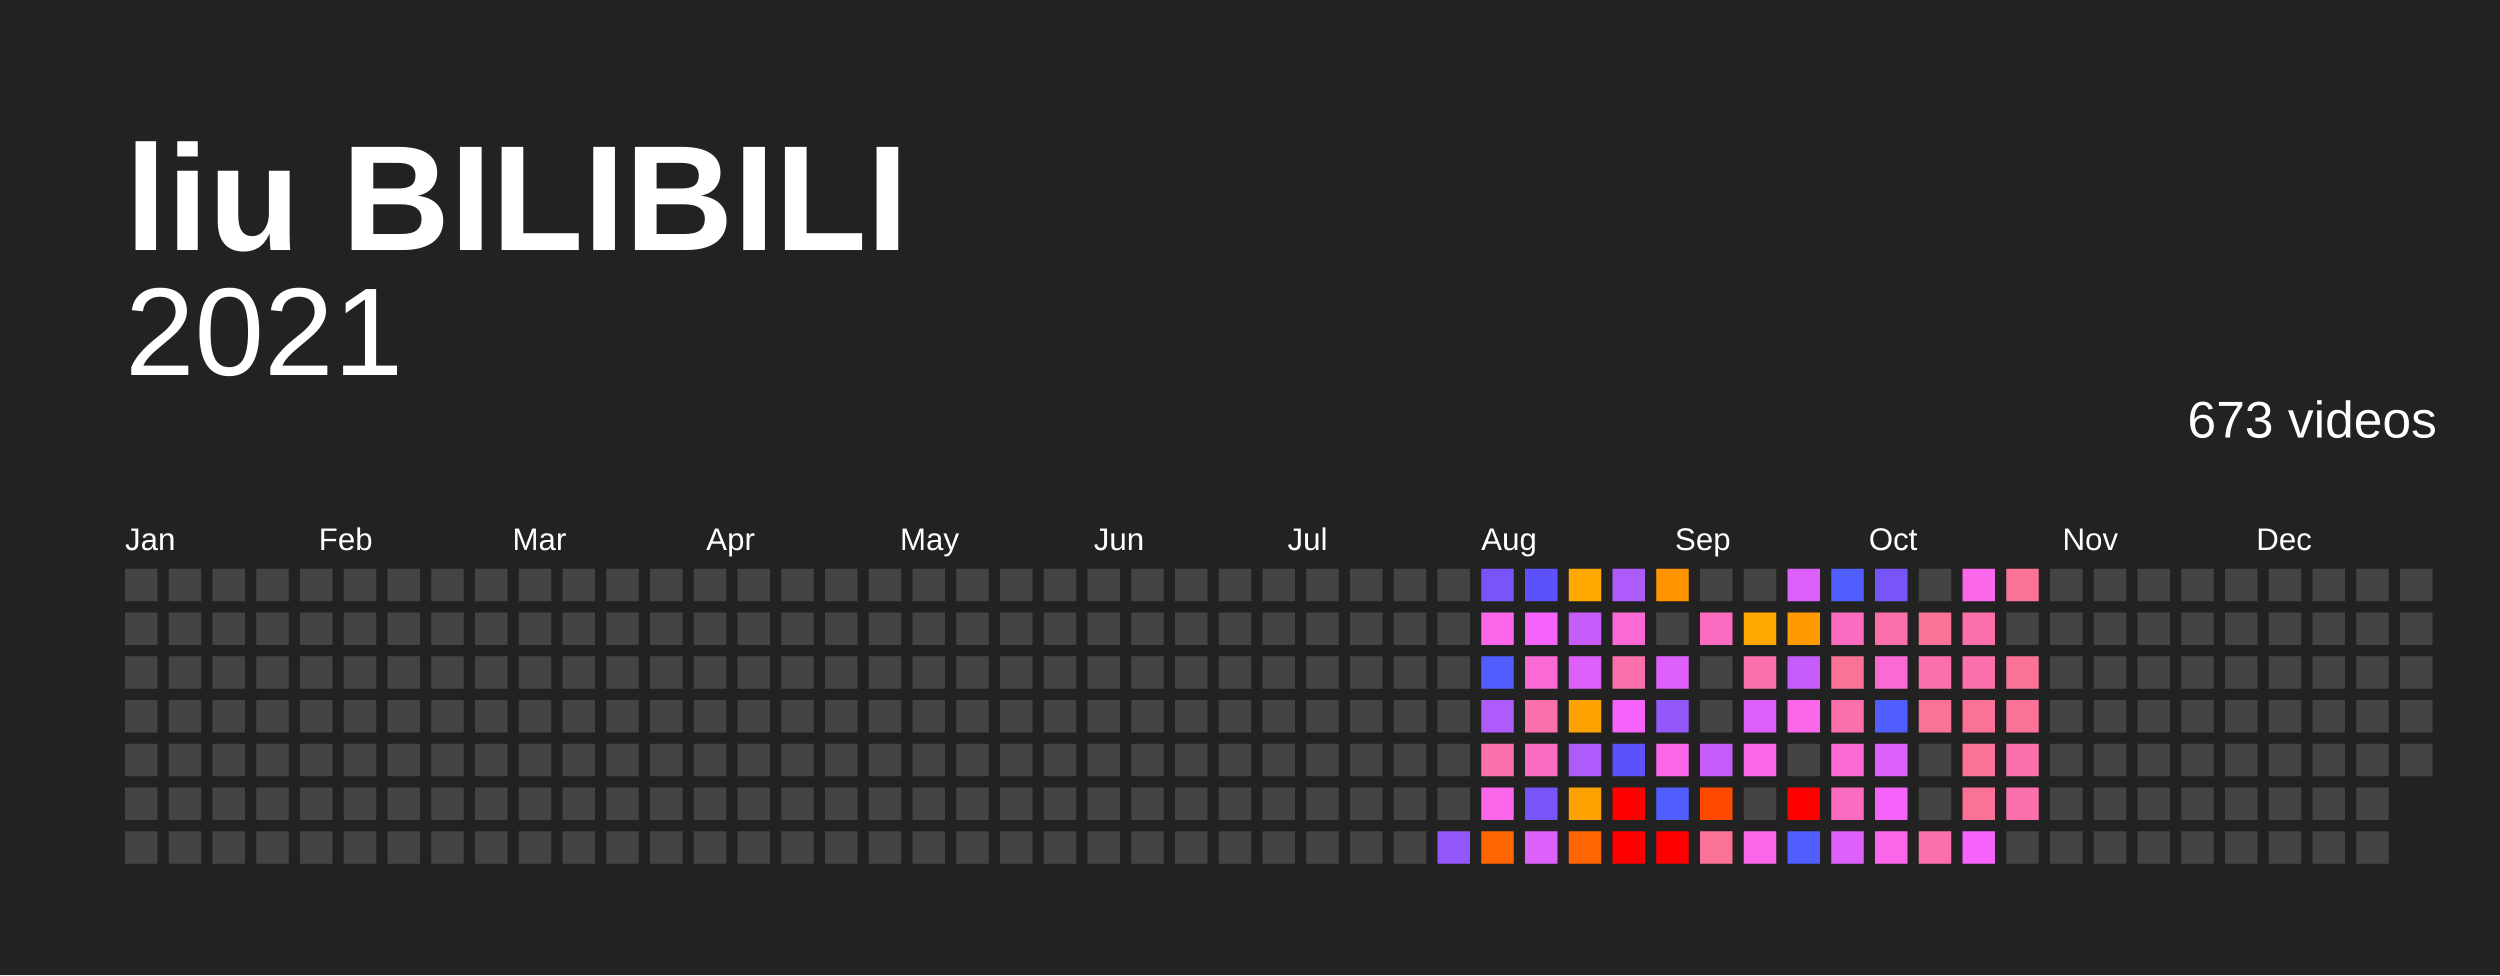
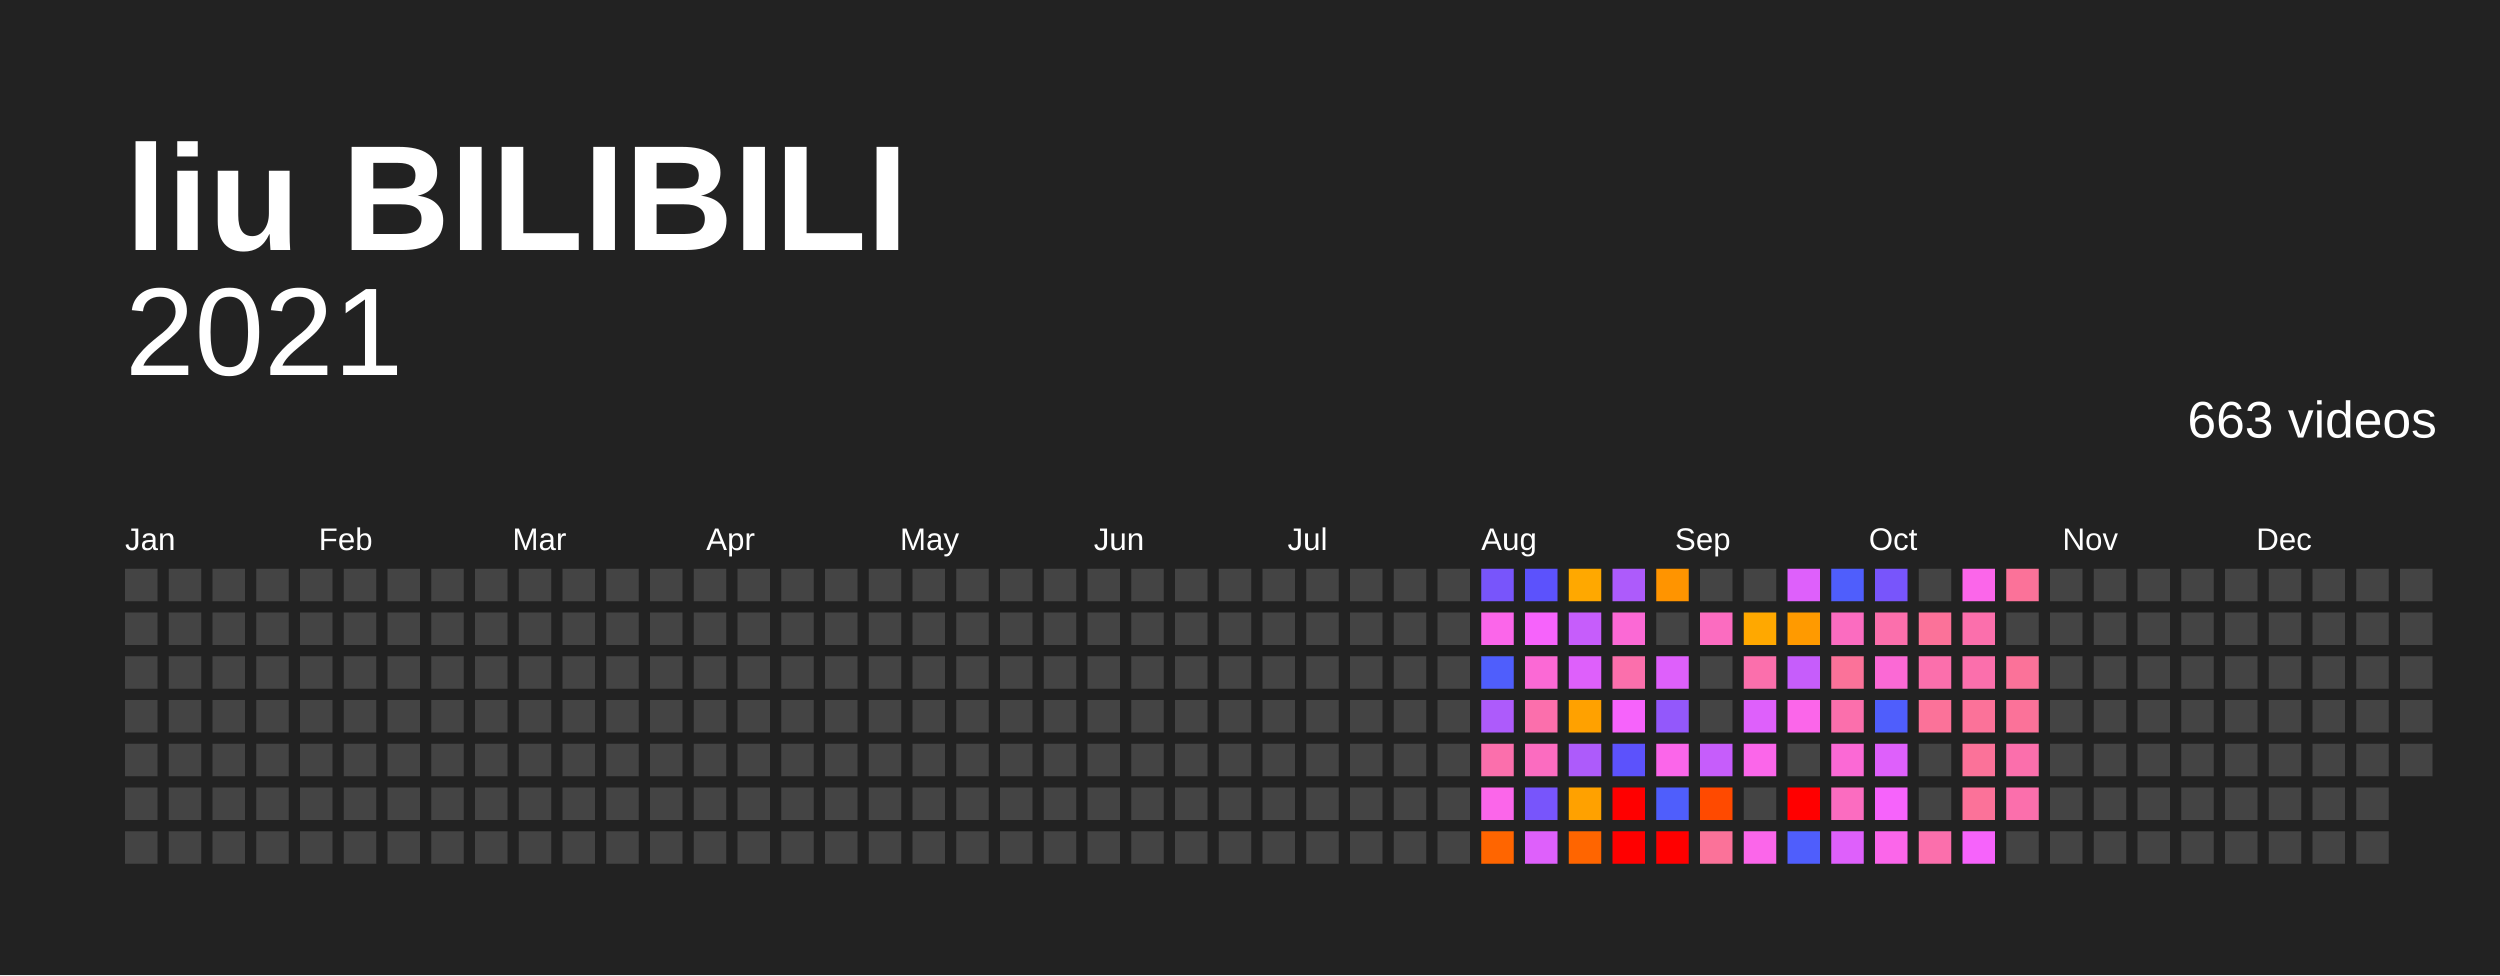
<svg xmlns="http://www.w3.org/2000/svg" baseProfile="full" height="78mm" version="1.1" viewBox="0,0,200,78" width="200mm">
  <defs />
  <rect fill="#222222" height="78" width="200" x="0" y="0" />
  <text fill="#FFFFFF" style="font-size:12px; font-family:Arial; font-weight:bold;" x="10" y="20">liu BILIBILI</text>
  <text alignment-baseline="hanging" fill="#FFFFFF" style="font-size:10.0px; font-family:Arial;" x="10" y="30">2021</text>
-   <text alignment-baseline="hanging" fill="#FFFFFF" style="font-size:4.125px; font-family:Arial;" x="175" y="35">673 videos</text>
+   <text alignment-baseline="hanging" fill="#FFFFFF" style="font-size:4.125px; font-family:Arial;" x="175" y="35">663 videos</text>
  <text fill="#FFFFFF" style="font-size:2.5px; font-family:Arial" x="10.0" y="44">Jan</text>
  <text fill="#FFFFFF" style="font-size:2.5px; font-family:Arial" x="25.5" y="44">Feb</text>
  <text fill="#FFFFFF" style="font-size:2.5px; font-family:Arial" x="41.0" y="44">Mar</text>
  <text fill="#FFFFFF" style="font-size:2.5px; font-family:Arial" x="56.5" y="44">Apr</text>
  <text fill="#FFFFFF" style="font-size:2.5px; font-family:Arial" x="72.0" y="44">May</text>
  <text fill="#FFFFFF" style="font-size:2.5px; font-family:Arial" x="87.5" y="44">Jun</text>
  <text fill="#FFFFFF" style="font-size:2.5px; font-family:Arial" x="103.0" y="44">Jul</text>
  <text fill="#FFFFFF" style="font-size:2.5px; font-family:Arial" x="118.5" y="44">Aug</text>
  <text fill="#FFFFFF" style="font-size:2.5px; font-family:Arial" x="134.0" y="44">Sep</text>
  <text fill="#FFFFFF" style="font-size:2.5px; font-family:Arial" x="149.5" y="44">Oct</text>
  <text fill="#FFFFFF" style="font-size:2.5px; font-family:Arial" x="165.0" y="44">Nov</text>
  <text fill="#FFFFFF" style="font-size:2.5px; font-family:Arial" x="180.5" y="44">Dec</text>
  <rect fill="#444444" height="2.6" width="2.6" x="10.0" y="45.5" />
  <rect fill="#444444" height="2.6" width="2.6" x="10.0" y="49.0" />
  <rect fill="#444444" height="2.6" width="2.6" x="10.0" y="52.5" />
  <rect fill="#444444" height="2.6" width="2.6" x="10.0" y="56.0" />
  <rect fill="#444444" height="2.6" width="2.6" x="10.0" y="59.5" />
  <rect fill="#444444" height="2.6" width="2.6" x="10.0" y="63.0" />
  <rect fill="#444444" height="2.6" width="2.6" x="10.0" y="66.5" />
  <rect fill="#444444" height="2.6" width="2.6" x="13.5" y="45.5" />
  <rect fill="#444444" height="2.6" width="2.6" x="13.5" y="49.0" />
  <rect fill="#444444" height="2.6" width="2.6" x="13.5" y="52.5" />
  <rect fill="#444444" height="2.6" width="2.6" x="13.5" y="56.0" />
  <rect fill="#444444" height="2.6" width="2.6" x="13.5" y="59.5" />
  <rect fill="#444444" height="2.6" width="2.6" x="13.5" y="63.0" />
  <rect fill="#444444" height="2.6" width="2.6" x="13.5" y="66.5" />
  <rect fill="#444444" height="2.6" width="2.6" x="17.0" y="45.5" />
  <rect fill="#444444" height="2.6" width="2.6" x="17.0" y="49.0" />
  <rect fill="#444444" height="2.6" width="2.6" x="17.0" y="52.5" />
  <rect fill="#444444" height="2.6" width="2.6" x="17.0" y="56.0" />
  <rect fill="#444444" height="2.6" width="2.6" x="17.0" y="59.5" />
  <rect fill="#444444" height="2.6" width="2.6" x="17.0" y="63.0" />
  <rect fill="#444444" height="2.6" width="2.6" x="17.0" y="66.5" />
  <rect fill="#444444" height="2.6" width="2.6" x="20.5" y="45.5" />
  <rect fill="#444444" height="2.6" width="2.6" x="20.5" y="49.0" />
  <rect fill="#444444" height="2.6" width="2.6" x="20.5" y="52.5" />
  <rect fill="#444444" height="2.6" width="2.6" x="20.5" y="56.0" />
  <rect fill="#444444" height="2.6" width="2.6" x="20.5" y="59.5" />
  <rect fill="#444444" height="2.6" width="2.6" x="20.5" y="63.0" />
  <rect fill="#444444" height="2.6" width="2.6" x="20.5" y="66.5" />
  <rect fill="#444444" height="2.6" width="2.6" x="24.0" y="45.5" />
  <rect fill="#444444" height="2.6" width="2.6" x="24.0" y="49.0" />
  <rect fill="#444444" height="2.6" width="2.6" x="24.0" y="52.5" />
  <rect fill="#444444" height="2.6" width="2.6" x="24.0" y="56.0" />
  <rect fill="#444444" height="2.6" width="2.6" x="24.0" y="59.5" />
  <rect fill="#444444" height="2.6" width="2.6" x="24.0" y="63.0" />
  <rect fill="#444444" height="2.6" width="2.6" x="24.0" y="66.5" />
  <rect fill="#444444" height="2.6" width="2.6" x="27.5" y="45.5" />
  <rect fill="#444444" height="2.6" width="2.6" x="27.5" y="49.0" />
  <rect fill="#444444" height="2.6" width="2.6" x="27.5" y="52.5" />
  <rect fill="#444444" height="2.6" width="2.6" x="27.5" y="56.0" />
  <rect fill="#444444" height="2.6" width="2.6" x="27.5" y="59.5" />
  <rect fill="#444444" height="2.6" width="2.6" x="27.5" y="63.0" />
  <rect fill="#444444" height="2.6" width="2.6" x="27.5" y="66.5" />
  <rect fill="#444444" height="2.6" width="2.6" x="31.0" y="45.5" />
  <rect fill="#444444" height="2.6" width="2.6" x="31.0" y="49.0" />
  <rect fill="#444444" height="2.6" width="2.6" x="31.0" y="52.5" />
  <rect fill="#444444" height="2.6" width="2.6" x="31.0" y="56.0" />
  <rect fill="#444444" height="2.6" width="2.6" x="31.0" y="59.5" />
  <rect fill="#444444" height="2.6" width="2.6" x="31.0" y="63.0" />
  <rect fill="#444444" height="2.6" width="2.6" x="31.0" y="66.5" />
  <rect fill="#444444" height="2.6" width="2.6" x="34.5" y="45.5" />
  <rect fill="#444444" height="2.6" width="2.6" x="34.5" y="49.0" />
  <rect fill="#444444" height="2.6" width="2.6" x="34.5" y="52.5" />
  <rect fill="#444444" height="2.6" width="2.6" x="34.5" y="56.0" />
  <rect fill="#444444" height="2.6" width="2.6" x="34.5" y="59.5" />
  <rect fill="#444444" height="2.6" width="2.6" x="34.5" y="63.0" />
  <rect fill="#444444" height="2.6" width="2.6" x="34.5" y="66.5" />
  <rect fill="#444444" height="2.6" width="2.6" x="38.0" y="45.5" />
  <rect fill="#444444" height="2.6" width="2.6" x="38.0" y="49.0" />
  <rect fill="#444444" height="2.6" width="2.6" x="38.0" y="52.5" />
  <rect fill="#444444" height="2.6" width="2.6" x="38.0" y="56.0" />
  <rect fill="#444444" height="2.6" width="2.6" x="38.0" y="59.5" />
  <rect fill="#444444" height="2.6" width="2.6" x="38.0" y="63.0" />
  <rect fill="#444444" height="2.6" width="2.6" x="38.0" y="66.5" />
  <rect fill="#444444" height="2.6" width="2.6" x="41.5" y="45.5" />
  <rect fill="#444444" height="2.6" width="2.6" x="41.5" y="49.0" />
  <rect fill="#444444" height="2.6" width="2.6" x="41.5" y="52.5" />
  <rect fill="#444444" height="2.6" width="2.6" x="41.5" y="56.0" />
  <rect fill="#444444" height="2.6" width="2.6" x="41.5" y="59.5" />
  <rect fill="#444444" height="2.6" width="2.6" x="41.5" y="63.0" />
  <rect fill="#444444" height="2.6" width="2.6" x="41.5" y="66.5" />
  <rect fill="#444444" height="2.6" width="2.6" x="45.0" y="45.5" />
  <rect fill="#444444" height="2.6" width="2.6" x="45.0" y="49.0" />
  <rect fill="#444444" height="2.6" width="2.6" x="45.0" y="52.5" />
  <rect fill="#444444" height="2.6" width="2.6" x="45.0" y="56.0" />
  <rect fill="#444444" height="2.6" width="2.6" x="45.0" y="59.5" />
  <rect fill="#444444" height="2.6" width="2.6" x="45.0" y="63.0" />
  <rect fill="#444444" height="2.6" width="2.6" x="45.0" y="66.5" />
  <rect fill="#444444" height="2.6" width="2.6" x="48.5" y="45.5" />
  <rect fill="#444444" height="2.6" width="2.6" x="48.5" y="49.0" />
  <rect fill="#444444" height="2.6" width="2.6" x="48.5" y="52.5" />
  <rect fill="#444444" height="2.6" width="2.6" x="48.5" y="56.0" />
  <rect fill="#444444" height="2.6" width="2.6" x="48.5" y="59.5" />
  <rect fill="#444444" height="2.6" width="2.6" x="48.5" y="63.0" />
  <rect fill="#444444" height="2.6" width="2.6" x="48.5" y="66.5" />
  <rect fill="#444444" height="2.6" width="2.6" x="52.0" y="45.5" />
  <rect fill="#444444" height="2.6" width="2.6" x="52.0" y="49.0" />
  <rect fill="#444444" height="2.6" width="2.6" x="52.0" y="52.5" />
  <rect fill="#444444" height="2.6" width="2.6" x="52.0" y="56.0" />
  <rect fill="#444444" height="2.6" width="2.6" x="52.0" y="59.5" />
  <rect fill="#444444" height="2.6" width="2.6" x="52.0" y="63.0" />
  <rect fill="#444444" height="2.6" width="2.6" x="52.0" y="66.5" />
  <rect fill="#444444" height="2.6" width="2.6" x="55.5" y="45.5" />
  <rect fill="#444444" height="2.6" width="2.6" x="55.5" y="49.0" />
  <rect fill="#444444" height="2.6" width="2.6" x="55.5" y="52.5" />
  <rect fill="#444444" height="2.6" width="2.6" x="55.5" y="56.0" />
  <rect fill="#444444" height="2.6" width="2.6" x="55.5" y="59.5" />
  <rect fill="#444444" height="2.6" width="2.6" x="55.5" y="63.0" />
  <rect fill="#444444" height="2.6" width="2.6" x="55.5" y="66.5" />
  <rect fill="#444444" height="2.6" width="2.6" x="59.0" y="45.5" />
  <rect fill="#444444" height="2.6" width="2.6" x="59.0" y="49.0" />
  <rect fill="#444444" height="2.6" width="2.6" x="59.0" y="52.5" />
  <rect fill="#444444" height="2.6" width="2.6" x="59.0" y="56.0" />
  <rect fill="#444444" height="2.6" width="2.6" x="59.0" y="59.5" />
  <rect fill="#444444" height="2.6" width="2.6" x="59.0" y="63.0" />
  <rect fill="#444444" height="2.6" width="2.6" x="59.0" y="66.5" />
  <rect fill="#444444" height="2.6" width="2.6" x="62.5" y="45.5" />
  <rect fill="#444444" height="2.6" width="2.6" x="62.5" y="49.0" />
  <rect fill="#444444" height="2.6" width="2.6" x="62.5" y="52.5" />
  <rect fill="#444444" height="2.6" width="2.6" x="62.5" y="56.0" />
  <rect fill="#444444" height="2.6" width="2.6" x="62.5" y="59.5" />
  <rect fill="#444444" height="2.6" width="2.6" x="62.5" y="63.0" />
  <rect fill="#444444" height="2.6" width="2.6" x="62.5" y="66.5" />
  <rect fill="#444444" height="2.6" width="2.6" x="66.0" y="45.5" />
  <rect fill="#444444" height="2.6" width="2.6" x="66.0" y="49.0" />
  <rect fill="#444444" height="2.6" width="2.6" x="66.0" y="52.5" />
  <rect fill="#444444" height="2.6" width="2.6" x="66.0" y="56.0" />
  <rect fill="#444444" height="2.6" width="2.6" x="66.0" y="59.5" />
  <rect fill="#444444" height="2.6" width="2.6" x="66.0" y="63.0" />
  <rect fill="#444444" height="2.6" width="2.6" x="66.0" y="66.5" />
  <rect fill="#444444" height="2.6" width="2.6" x="69.5" y="45.5" />
  <rect fill="#444444" height="2.6" width="2.6" x="69.5" y="49.0" />
  <rect fill="#444444" height="2.6" width="2.6" x="69.5" y="52.5" />
  <rect fill="#444444" height="2.6" width="2.6" x="69.5" y="56.0" />
  <rect fill="#444444" height="2.6" width="2.6" x="69.5" y="59.5" />
  <rect fill="#444444" height="2.6" width="2.6" x="69.5" y="63.0" />
  <rect fill="#444444" height="2.6" width="2.6" x="69.5" y="66.5" />
  <rect fill="#444444" height="2.6" width="2.6" x="73.0" y="45.5" />
  <rect fill="#444444" height="2.6" width="2.6" x="73.0" y="49.0" />
  <rect fill="#444444" height="2.6" width="2.6" x="73.0" y="52.5" />
  <rect fill="#444444" height="2.6" width="2.6" x="73.0" y="56.0" />
  <rect fill="#444444" height="2.6" width="2.6" x="73.0" y="59.5" />
  <rect fill="#444444" height="2.6" width="2.6" x="73.0" y="63.0" />
  <rect fill="#444444" height="2.6" width="2.6" x="73.0" y="66.5" />
  <rect fill="#444444" height="2.6" width="2.6" x="76.5" y="45.5" />
  <rect fill="#444444" height="2.6" width="2.6" x="76.5" y="49.0" />
  <rect fill="#444444" height="2.6" width="2.6" x="76.5" y="52.5" />
  <rect fill="#444444" height="2.6" width="2.6" x="76.5" y="56.0" />
  <rect fill="#444444" height="2.6" width="2.6" x="76.5" y="59.5" />
  <rect fill="#444444" height="2.6" width="2.6" x="76.5" y="63.0" />
  <rect fill="#444444" height="2.6" width="2.6" x="76.5" y="66.5" />
  <rect fill="#444444" height="2.6" width="2.6" x="80.0" y="45.5" />
  <rect fill="#444444" height="2.6" width="2.6" x="80.0" y="49.0" />
  <rect fill="#444444" height="2.6" width="2.6" x="80.0" y="52.5" />
  <rect fill="#444444" height="2.6" width="2.6" x="80.0" y="56.0" />
  <rect fill="#444444" height="2.6" width="2.6" x="80.0" y="59.5" />
  <rect fill="#444444" height="2.6" width="2.6" x="80.0" y="63.0" />
  <rect fill="#444444" height="2.6" width="2.6" x="80.0" y="66.5" />
  <rect fill="#444444" height="2.6" width="2.6" x="83.5" y="45.5" />
  <rect fill="#444444" height="2.6" width="2.6" x="83.5" y="49.0" />
  <rect fill="#444444" height="2.6" width="2.6" x="83.5" y="52.5" />
  <rect fill="#444444" height="2.6" width="2.6" x="83.5" y="56.0" />
  <rect fill="#444444" height="2.6" width="2.6" x="83.5" y="59.5" />
  <rect fill="#444444" height="2.6" width="2.6" x="83.5" y="63.0" />
  <rect fill="#444444" height="2.6" width="2.6" x="83.5" y="66.5" />
  <rect fill="#444444" height="2.6" width="2.6" x="87.0" y="45.5" />
  <rect fill="#444444" height="2.6" width="2.6" x="87.0" y="49.0" />
  <rect fill="#444444" height="2.6" width="2.6" x="87.0" y="52.5" />
  <rect fill="#444444" height="2.6" width="2.6" x="87.0" y="56.0" />
  <rect fill="#444444" height="2.6" width="2.6" x="87.0" y="59.5" />
  <rect fill="#444444" height="2.6" width="2.6" x="87.0" y="63.0" />
  <rect fill="#444444" height="2.6" width="2.6" x="87.0" y="66.5" />
  <rect fill="#444444" height="2.6" width="2.6" x="90.5" y="45.5" />
  <rect fill="#444444" height="2.6" width="2.6" x="90.5" y="49.0" />
  <rect fill="#444444" height="2.6" width="2.6" x="90.5" y="52.5" />
  <rect fill="#444444" height="2.6" width="2.6" x="90.5" y="56.0" />
  <rect fill="#444444" height="2.6" width="2.6" x="90.5" y="59.5" />
  <rect fill="#444444" height="2.6" width="2.6" x="90.5" y="63.0" />
  <rect fill="#444444" height="2.6" width="2.6" x="90.5" y="66.5" />
  <rect fill="#444444" height="2.6" width="2.6" x="94.0" y="45.5" />
  <rect fill="#444444" height="2.6" width="2.6" x="94.0" y="49.0" />
  <rect fill="#444444" height="2.6" width="2.6" x="94.0" y="52.5" />
  <rect fill="#444444" height="2.6" width="2.6" x="94.0" y="56.0" />
  <rect fill="#444444" height="2.6" width="2.6" x="94.0" y="59.5" />
  <rect fill="#444444" height="2.6" width="2.6" x="94.0" y="63.0" />
  <rect fill="#444444" height="2.6" width="2.6" x="94.0" y="66.5" />
  <rect fill="#444444" height="2.6" width="2.6" x="97.5" y="45.5" />
  <rect fill="#444444" height="2.6" width="2.6" x="97.5" y="49.0" />
  <rect fill="#444444" height="2.6" width="2.6" x="97.5" y="52.5" />
  <rect fill="#444444" height="2.6" width="2.6" x="97.5" y="56.0" />
  <rect fill="#444444" height="2.6" width="2.6" x="97.5" y="59.5" />
  <rect fill="#444444" height="2.6" width="2.6" x="97.5" y="63.0" />
  <rect fill="#444444" height="2.6" width="2.6" x="97.5" y="66.5" />
  <rect fill="#444444" height="2.6" width="2.6" x="101.0" y="45.5" />
  <rect fill="#444444" height="2.6" width="2.6" x="101.0" y="49.0" />
  <rect fill="#444444" height="2.6" width="2.6" x="101.0" y="52.5" />
  <rect fill="#444444" height="2.6" width="2.6" x="101.0" y="56.0" />
  <rect fill="#444444" height="2.6" width="2.6" x="101.0" y="59.5" />
  <rect fill="#444444" height="2.6" width="2.6" x="101.0" y="63.0" />
  <rect fill="#444444" height="2.6" width="2.6" x="101.0" y="66.5" />
  <rect fill="#444444" height="2.6" width="2.6" x="104.5" y="45.5" />
  <rect fill="#444444" height="2.6" width="2.6" x="104.5" y="49.0" />
  <rect fill="#444444" height="2.6" width="2.6" x="104.5" y="52.5" />
  <rect fill="#444444" height="2.6" width="2.6" x="104.5" y="56.0" />
  <rect fill="#444444" height="2.6" width="2.6" x="104.5" y="59.5" />
  <rect fill="#444444" height="2.6" width="2.6" x="104.5" y="63.0" />
  <rect fill="#444444" height="2.6" width="2.6" x="104.5" y="66.5" />
  <rect fill="#444444" height="2.6" width="2.6" x="108.0" y="45.5" />
  <rect fill="#444444" height="2.6" width="2.6" x="108.0" y="49.0" />
  <rect fill="#444444" height="2.6" width="2.6" x="108.0" y="52.5" />
  <rect fill="#444444" height="2.6" width="2.6" x="108.0" y="56.0" />
  <rect fill="#444444" height="2.6" width="2.6" x="108.0" y="59.5" />
  <rect fill="#444444" height="2.6" width="2.6" x="108.0" y="63.0" />
  <rect fill="#444444" height="2.6" width="2.6" x="108.0" y="66.5" />
  <rect fill="#444444" height="2.6" width="2.6" x="111.5" y="45.5" />
  <rect fill="#444444" height="2.6" width="2.6" x="111.5" y="49.0" />
  <rect fill="#444444" height="2.6" width="2.6" x="111.5" y="52.5" />
  <rect fill="#444444" height="2.6" width="2.6" x="111.5" y="56.0" />
  <rect fill="#444444" height="2.6" width="2.6" x="111.5" y="59.5" />
  <rect fill="#444444" height="2.6" width="2.6" x="111.5" y="63.0" />
  <rect fill="#444444" height="2.6" width="2.6" x="111.5" y="66.5" />
  <rect fill="#444444" height="2.6" width="2.6" x="115.0" y="45.5" />
  <rect fill="#444444" height="2.6" width="2.6" x="115.0" y="49.0" />
  <rect fill="#444444" height="2.6" width="2.6" x="115.0" y="52.5" />
  <rect fill="#444444" height="2.6" width="2.6" x="115.0" y="56.0" />
  <rect fill="#444444" height="2.6" width="2.6" x="115.0" y="59.5" />
  <rect fill="#444444" height="2.6" width="2.6" x="115.0" y="63.0" />
-   <rect fill="#9358fb" height="2.6" width="2.6" x="115.0" y="66.5" />
+   <rect fill="#444444" height="2.6" width="2.6" x="115.0" y="66.5" />
  <rect fill="#7855fb" height="2.6" width="2.6" x="118.5" y="45.5" />
  <rect fill="#fb66ea" height="2.6" width="2.6" x="118.5" y="49.0" />
  <rect fill="#4f5efc" height="2.6" width="2.6" x="118.5" y="52.5" />
  <rect fill="#ad5bfb" height="2.6" width="2.6" x="118.5" y="56.0" />
  <rect fill="#fb6fac" height="2.6" width="2.6" x="118.5" y="59.5" />
  <rect fill="#fb66ea" height="2.6" width="2.6" x="118.5" y="63.0" />
  <rect fill="#ff6500" height="2.6" width="2.6" x="118.5" y="66.5" />
  <rect fill="#5c52fc" height="2.6" width="2.6" x="122.0" y="45.5" />
  <rect fill="#f663fb" height="2.6" width="2.6" x="122.0" y="49.0" />
  <rect fill="#fb69d5" height="2.6" width="2.6" x="122.0" y="52.5" />
  <rect fill="#fb6fac" height="2.6" width="2.6" x="122.0" y="56.0" />
  <rect fill="#fb6cc0" height="2.6" width="2.6" x="122.0" y="59.5" />
  <rect fill="#7855fb" height="2.6" width="2.6" x="122.0" y="63.0" />
  <rect fill="#de60fb" height="2.6" width="2.6" x="122.0" y="66.5" />
  <rect fill="#ffa800" height="2.6" width="2.6" x="125.5" y="45.5" />
  <rect fill="#c65dfb" height="2.6" width="2.6" x="125.5" y="49.0" />
  <rect fill="#de60fb" height="2.6" width="2.6" x="125.5" y="52.5" />
  <rect fill="#ffa100" height="2.6" width="2.6" x="125.5" y="56.0" />
  <rect fill="#ad5bfb" height="2.6" width="2.6" x="125.5" y="59.5" />
  <rect fill="#ffa100" height="2.6" width="2.6" x="125.5" y="63.0" />
  <rect fill="#ff6500" height="2.6" width="2.6" x="125.5" y="66.5" />
  <rect fill="#ad5bfb" height="2.6" width="2.6" x="129.0" y="45.5" />
  <rect fill="#fb69d5" height="2.6" width="2.6" x="129.0" y="49.0" />
  <rect fill="#fb6fac" height="2.6" width="2.6" x="129.0" y="52.5" />
  <rect fill="#f663fb" height="2.6" width="2.6" x="129.0" y="56.0" />
  <rect fill="#5c52fc" height="2.6" width="2.6" x="129.0" y="59.5" />
  <rect fill="red" height="2.6" width="2.6" x="129.0" y="63.0" />
  <rect fill="red" height="2.6" width="2.6" x="129.0" y="66.5" />
  <rect fill="#ff9400" height="2.6" width="2.6" x="132.5" y="45.5" />
  <rect fill="#444444" height="2.6" width="2.6" x="132.5" y="49.0" />
  <rect fill="#de60fb" height="2.6" width="2.6" x="132.5" y="52.5" />
  <rect fill="#9358fb" height="2.6" width="2.6" x="132.5" y="56.0" />
  <rect fill="#fb66ea" height="2.6" width="2.6" x="132.5" y="59.5" />
  <rect fill="#4f5efc" height="2.6" width="2.6" x="132.5" y="63.0" />
  <rect fill="red" height="2.6" width="2.6" x="132.5" y="66.5" />
  <rect fill="#444444" height="2.6" width="2.6" x="136.0" y="45.5" />
  <rect fill="#fb6cc0" height="2.6" width="2.6" x="136.0" y="49.0" />
  <rect fill="#444444" height="2.6" width="2.6" x="136.0" y="52.5" />
  <rect fill="#444444" height="2.6" width="2.6" x="136.0" y="56.0" />
  <rect fill="#c65dfb" height="2.6" width="2.6" x="136.0" y="59.5" />
  <rect fill="#ff4a00" height="2.6" width="2.6" x="136.0" y="63.0" />
  <rect fill="#fb7299" height="2.6" width="2.6" x="136.0" y="66.5" />
  <rect fill="#444444" height="2.6" width="2.6" x="139.5" y="45.5" />
  <rect fill="#ffa800" height="2.6" width="2.6" x="139.5" y="49.0" />
  <rect fill="#fb6fac" height="2.6" width="2.6" x="139.5" y="52.5" />
  <rect fill="#de60fb" height="2.6" width="2.6" x="139.5" y="56.0" />
  <rect fill="#fb66ea" height="2.6" width="2.6" x="139.5" y="59.5" />
  <rect fill="#444444" height="2.6" width="2.6" x="139.5" y="63.0" />
  <rect fill="#fb66ea" height="2.6" width="2.6" x="139.5" y="66.5" />
  <rect fill="#de60fb" height="2.6" width="2.6" x="143.0" y="45.5" />
  <rect fill="#ff9a00" height="2.6" width="2.6" x="143.0" y="49.0" />
  <rect fill="#c65dfb" height="2.6" width="2.6" x="143.0" y="52.5" />
  <rect fill="#fb66ea" height="2.6" width="2.6" x="143.0" y="56.0" />
  <rect fill="#444444" height="2.6" width="2.6" x="143.0" y="59.5" />
  <rect fill="red" height="2.6" width="2.6" x="143.0" y="63.0" />
  <rect fill="#4f5efc" height="2.6" width="2.6" x="143.0" y="66.5" />
  <rect fill="#4f5efc" height="2.6" width="2.6" x="146.5" y="45.5" />
  <rect fill="#fb6cc0" height="2.6" width="2.6" x="146.5" y="49.0" />
  <rect fill="#fb7299" height="2.6" width="2.6" x="146.5" y="52.5" />
  <rect fill="#fb6fac" height="2.6" width="2.6" x="146.5" y="56.0" />
  <rect fill="#fb69d5" height="2.6" width="2.6" x="146.5" y="59.5" />
  <rect fill="#fb6cc0" height="2.6" width="2.6" x="146.5" y="63.0" />
  <rect fill="#de60fb" height="2.6" width="2.6" x="146.5" y="66.5" />
  <rect fill="#7855fb" height="2.6" width="2.6" x="150.0" y="45.5" />
  <rect fill="#fb6fac" height="2.6" width="2.6" x="150.0" y="49.0" />
  <rect fill="#fb69d5" height="2.6" width="2.6" x="150.0" y="52.5" />
  <rect fill="#4f5efc" height="2.6" width="2.6" x="150.0" y="56.0" />
  <rect fill="#de60fb" height="2.6" width="2.6" x="150.0" y="59.5" />
  <rect fill="#f663fb" height="2.6" width="2.6" x="150.0" y="63.0" />
  <rect fill="#fb66ea" height="2.6" width="2.6" x="150.0" y="66.5" />
  <rect fill="#444444" height="2.6" width="2.6" x="153.5" y="45.5" />
  <rect fill="#fb7299" height="2.6" width="2.6" x="153.5" y="49.0" />
  <rect fill="#fb6fac" height="2.6" width="2.6" x="153.5" y="52.5" />
  <rect fill="#fb7299" height="2.6" width="2.6" x="153.5" y="56.0" />
  <rect fill="#444444" height="2.6" width="2.6" x="153.5" y="59.5" />
  <rect fill="#444444" height="2.6" width="2.6" x="153.5" y="63.0" />
  <rect fill="#fb6fac" height="2.6" width="2.6" x="153.5" y="66.5" />
  <rect fill="#fb66ea" height="2.6" width="2.6" x="157.0" y="45.5" />
  <rect fill="#fb6fac" height="2.6" width="2.6" x="157.0" y="49.0" />
  <rect fill="#fb6fac" height="2.6" width="2.6" x="157.0" y="52.5" />
  <rect fill="#fb7299" height="2.6" width="2.6" x="157.0" y="56.0" />
  <rect fill="#fb7299" height="2.6" width="2.6" x="157.0" y="59.5" />
  <rect fill="#fb7299" height="2.6" width="2.6" x="157.0" y="63.0" />
  <rect fill="#f663fb" height="2.6" width="2.6" x="157.0" y="66.5" />
  <rect fill="#fb7299" height="2.6" width="2.6" x="160.5" y="45.5" />
  <rect fill="#444444" height="2.6" width="2.6" x="160.5" y="49.0" />
  <rect fill="#fb7299" height="2.6" width="2.6" x="160.5" y="52.5" />
  <rect fill="#fb7299" height="2.6" width="2.6" x="160.5" y="56.0" />
  <rect fill="#fb6fac" height="2.6" width="2.6" x="160.5" y="59.5" />
  <rect fill="#fb6fac" height="2.6" width="2.6" x="160.5" y="63.0" />
  <rect fill="#444444" height="2.6" width="2.6" x="160.5" y="66.5" />
  <rect fill="#444444" height="2.6" width="2.6" x="164.0" y="45.5" />
  <rect fill="#444444" height="2.6" width="2.6" x="164.0" y="49.0" />
  <rect fill="#444444" height="2.6" width="2.6" x="164.0" y="52.5" />
  <rect fill="#444444" height="2.6" width="2.6" x="164.0" y="56.0" />
  <rect fill="#444444" height="2.6" width="2.6" x="164.0" y="59.5" />
  <rect fill="#444444" height="2.6" width="2.6" x="164.0" y="63.0" />
  <rect fill="#444444" height="2.6" width="2.6" x="164.0" y="66.5" />
  <rect fill="#444444" height="2.6" width="2.6" x="167.5" y="45.5" />
  <rect fill="#444444" height="2.6" width="2.6" x="167.5" y="49.0" />
  <rect fill="#444444" height="2.6" width="2.6" x="167.5" y="52.5" />
  <rect fill="#444444" height="2.6" width="2.6" x="167.5" y="56.0" />
  <rect fill="#444444" height="2.6" width="2.6" x="167.5" y="59.5" />
  <rect fill="#444444" height="2.6" width="2.6" x="167.5" y="63.0" />
  <rect fill="#444444" height="2.6" width="2.6" x="167.5" y="66.5" />
  <rect fill="#444444" height="2.6" width="2.6" x="171.0" y="45.5" />
  <rect fill="#444444" height="2.6" width="2.6" x="171.0" y="49.0" />
  <rect fill="#444444" height="2.6" width="2.6" x="171.0" y="52.5" />
  <rect fill="#444444" height="2.6" width="2.6" x="171.0" y="56.0" />
  <rect fill="#444444" height="2.6" width="2.6" x="171.0" y="59.5" />
  <rect fill="#444444" height="2.6" width="2.6" x="171.0" y="63.0" />
  <rect fill="#444444" height="2.6" width="2.6" x="171.0" y="66.5" />
  <rect fill="#444444" height="2.6" width="2.6" x="174.5" y="45.5" />
  <rect fill="#444444" height="2.6" width="2.6" x="174.5" y="49.0" />
  <rect fill="#444444" height="2.6" width="2.6" x="174.5" y="52.5" />
  <rect fill="#444444" height="2.6" width="2.6" x="174.5" y="56.0" />
  <rect fill="#444444" height="2.6" width="2.6" x="174.5" y="59.5" />
  <rect fill="#444444" height="2.6" width="2.6" x="174.5" y="63.0" />
  <rect fill="#444444" height="2.6" width="2.6" x="174.5" y="66.5" />
  <rect fill="#444444" height="2.6" width="2.6" x="178.0" y="45.5" />
  <rect fill="#444444" height="2.6" width="2.6" x="178.0" y="49.0" />
  <rect fill="#444444" height="2.6" width="2.6" x="178.0" y="52.5" />
  <rect fill="#444444" height="2.6" width="2.6" x="178.0" y="56.0" />
  <rect fill="#444444" height="2.6" width="2.6" x="178.0" y="59.5" />
  <rect fill="#444444" height="2.6" width="2.6" x="178.0" y="63.0" />
  <rect fill="#444444" height="2.6" width="2.6" x="178.0" y="66.5" />
  <rect fill="#444444" height="2.6" width="2.6" x="181.5" y="45.5" />
  <rect fill="#444444" height="2.6" width="2.6" x="181.5" y="49.0" />
  <rect fill="#444444" height="2.6" width="2.6" x="181.5" y="52.5" />
  <rect fill="#444444" height="2.6" width="2.6" x="181.5" y="56.0" />
  <rect fill="#444444" height="2.6" width="2.6" x="181.5" y="59.5" />
  <rect fill="#444444" height="2.6" width="2.6" x="181.5" y="63.0" />
  <rect fill="#444444" height="2.6" width="2.6" x="181.5" y="66.5" />
  <rect fill="#444444" height="2.6" width="2.6" x="185.0" y="45.5" />
  <rect fill="#444444" height="2.6" width="2.6" x="185.0" y="49.0" />
  <rect fill="#444444" height="2.6" width="2.6" x="185.0" y="52.5" />
  <rect fill="#444444" height="2.6" width="2.6" x="185.0" y="56.0" />
  <rect fill="#444444" height="2.6" width="2.6" x="185.0" y="59.5" />
  <rect fill="#444444" height="2.6" width="2.6" x="185.0" y="63.0" />
  <rect fill="#444444" height="2.6" width="2.6" x="185.0" y="66.5" />
  <rect fill="#444444" height="2.6" width="2.6" x="188.5" y="45.5" />
  <rect fill="#444444" height="2.6" width="2.6" x="188.5" y="49.0" />
  <rect fill="#444444" height="2.6" width="2.6" x="188.5" y="52.5" />
  <rect fill="#444444" height="2.6" width="2.6" x="188.5" y="56.0" />
  <rect fill="#444444" height="2.6" width="2.6" x="188.5" y="59.5" />
  <rect fill="#444444" height="2.6" width="2.6" x="188.5" y="63.0" />
  <rect fill="#444444" height="2.6" width="2.6" x="188.5" y="66.5" />
  <rect fill="#444444" height="2.6" width="2.6" x="192.0" y="45.5" />
  <rect fill="#444444" height="2.6" width="2.6" x="192.0" y="49.0" />
  <rect fill="#444444" height="2.6" width="2.6" x="192.0" y="52.5" />
  <rect fill="#444444" height="2.6" width="2.6" x="192.0" y="56.0" />
  <rect fill="#444444" height="2.6" width="2.6" x="192.0" y="59.5" />
</svg>
